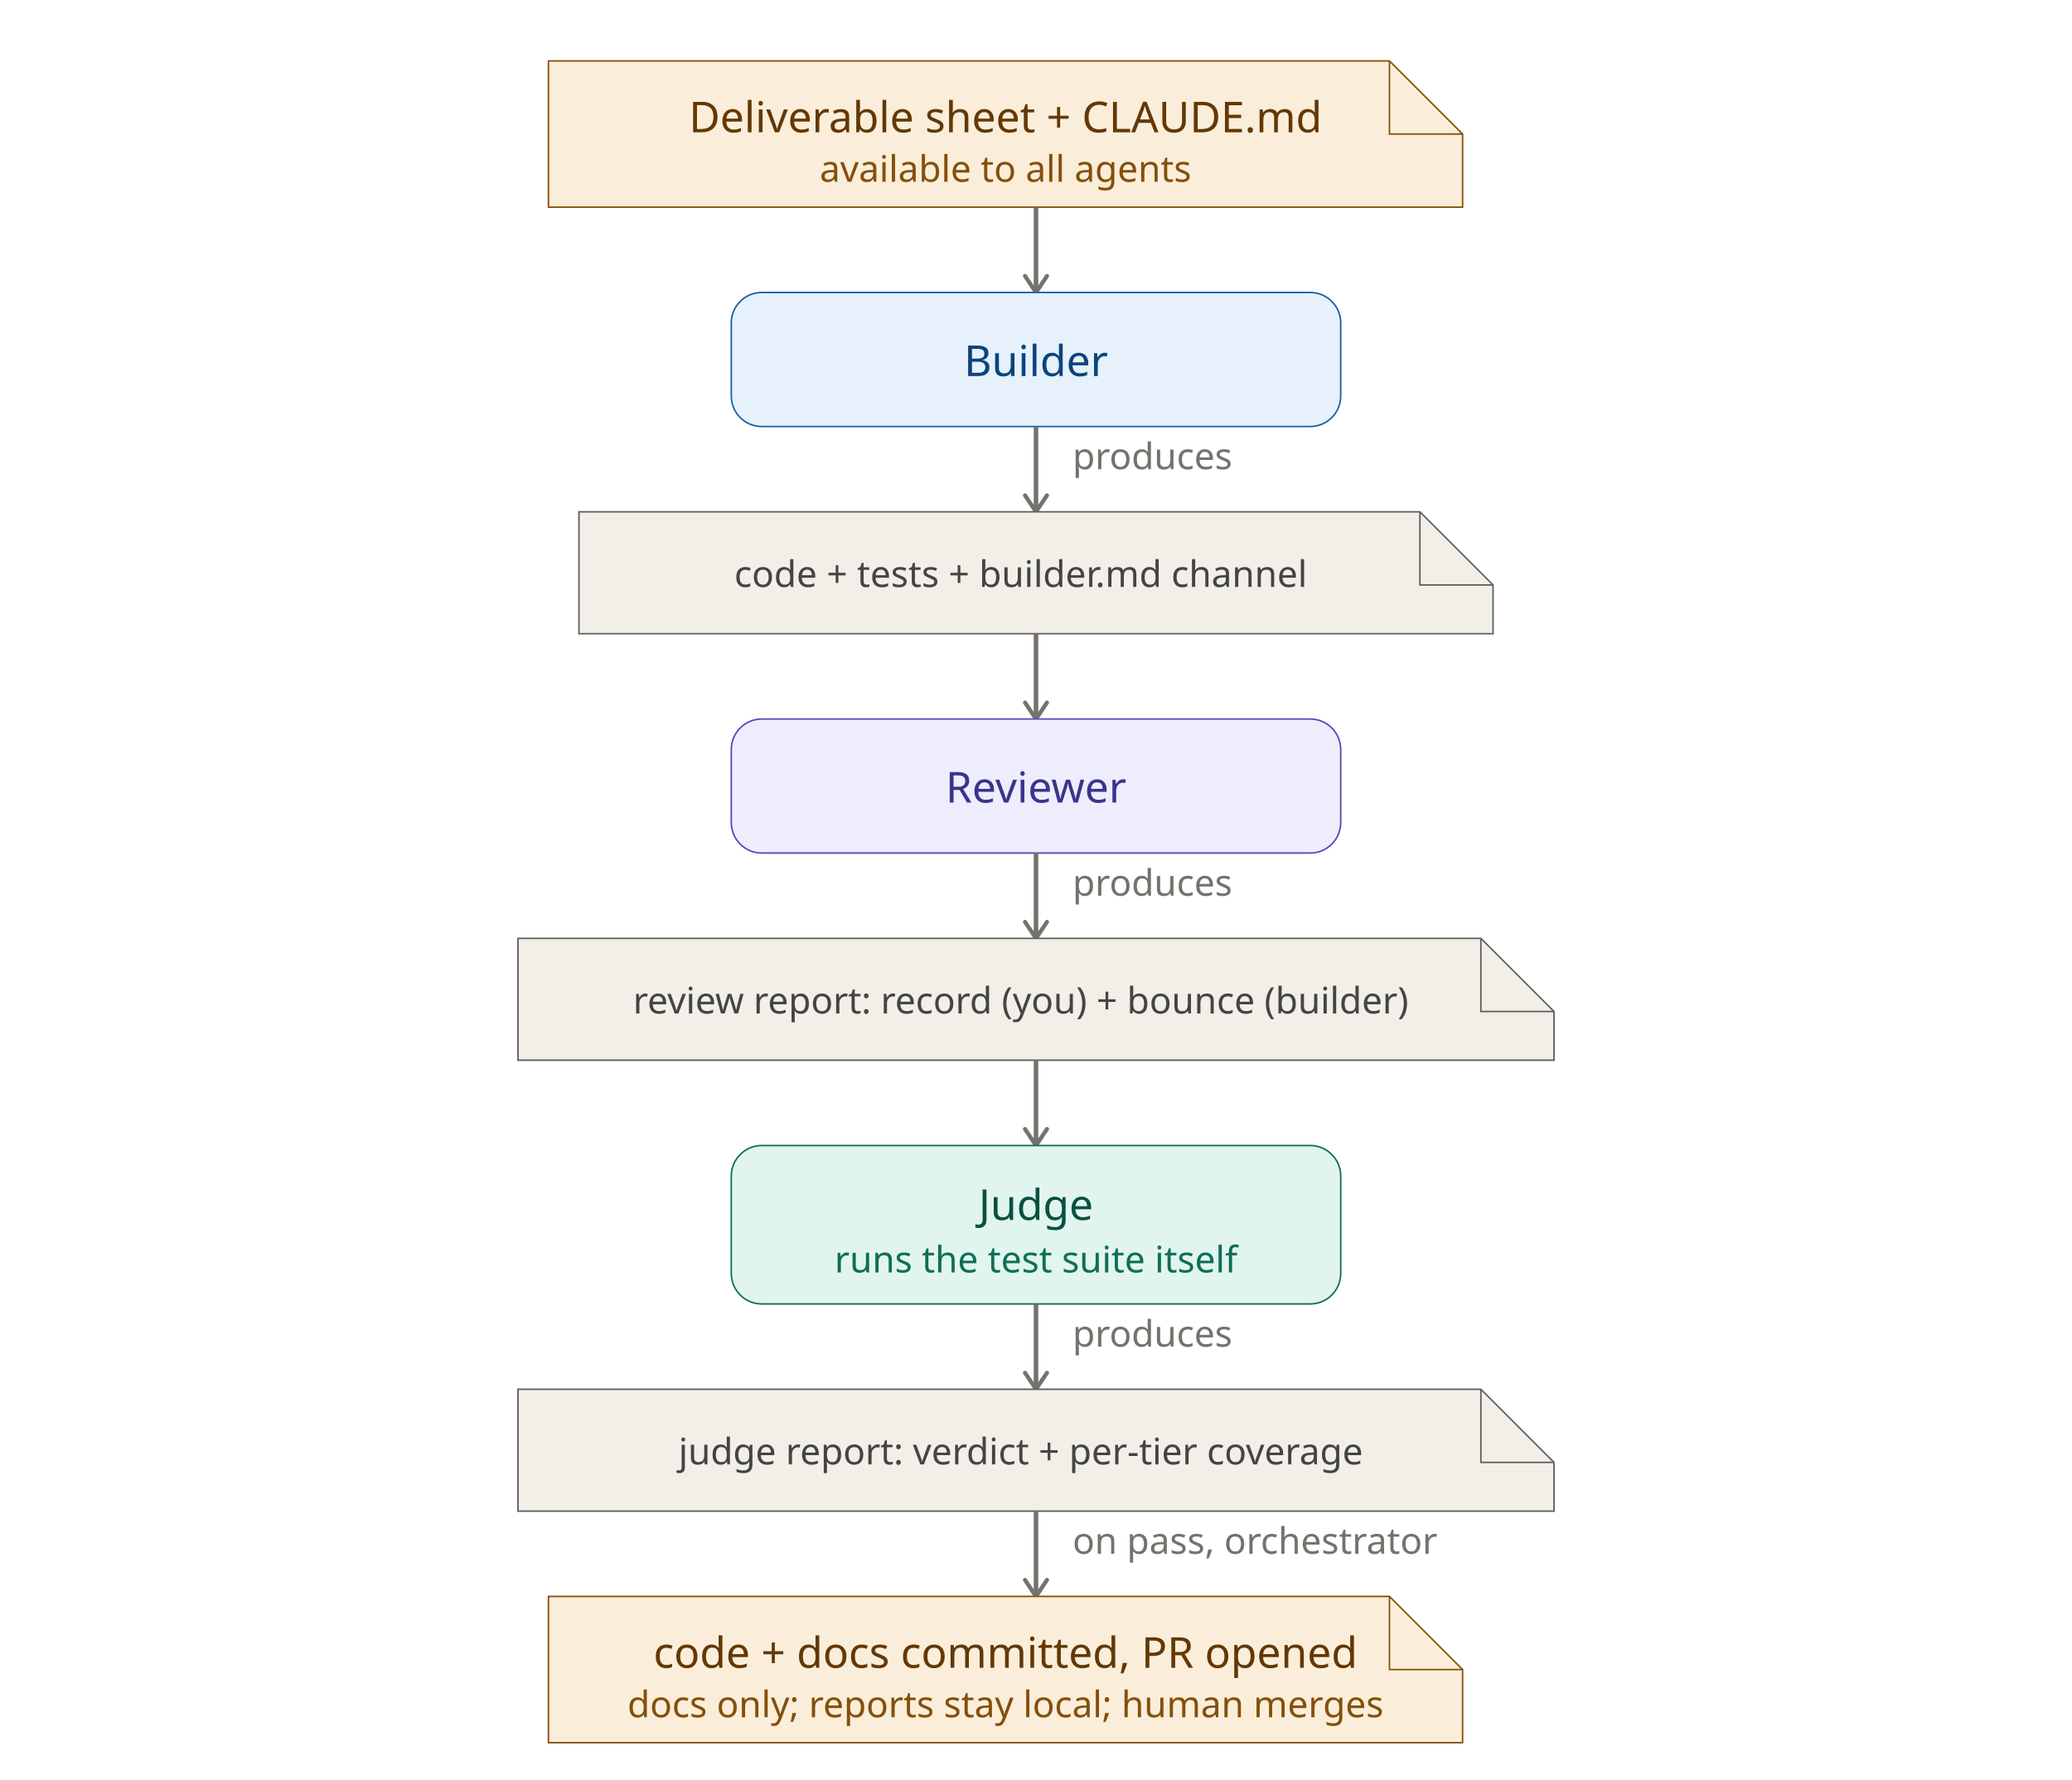
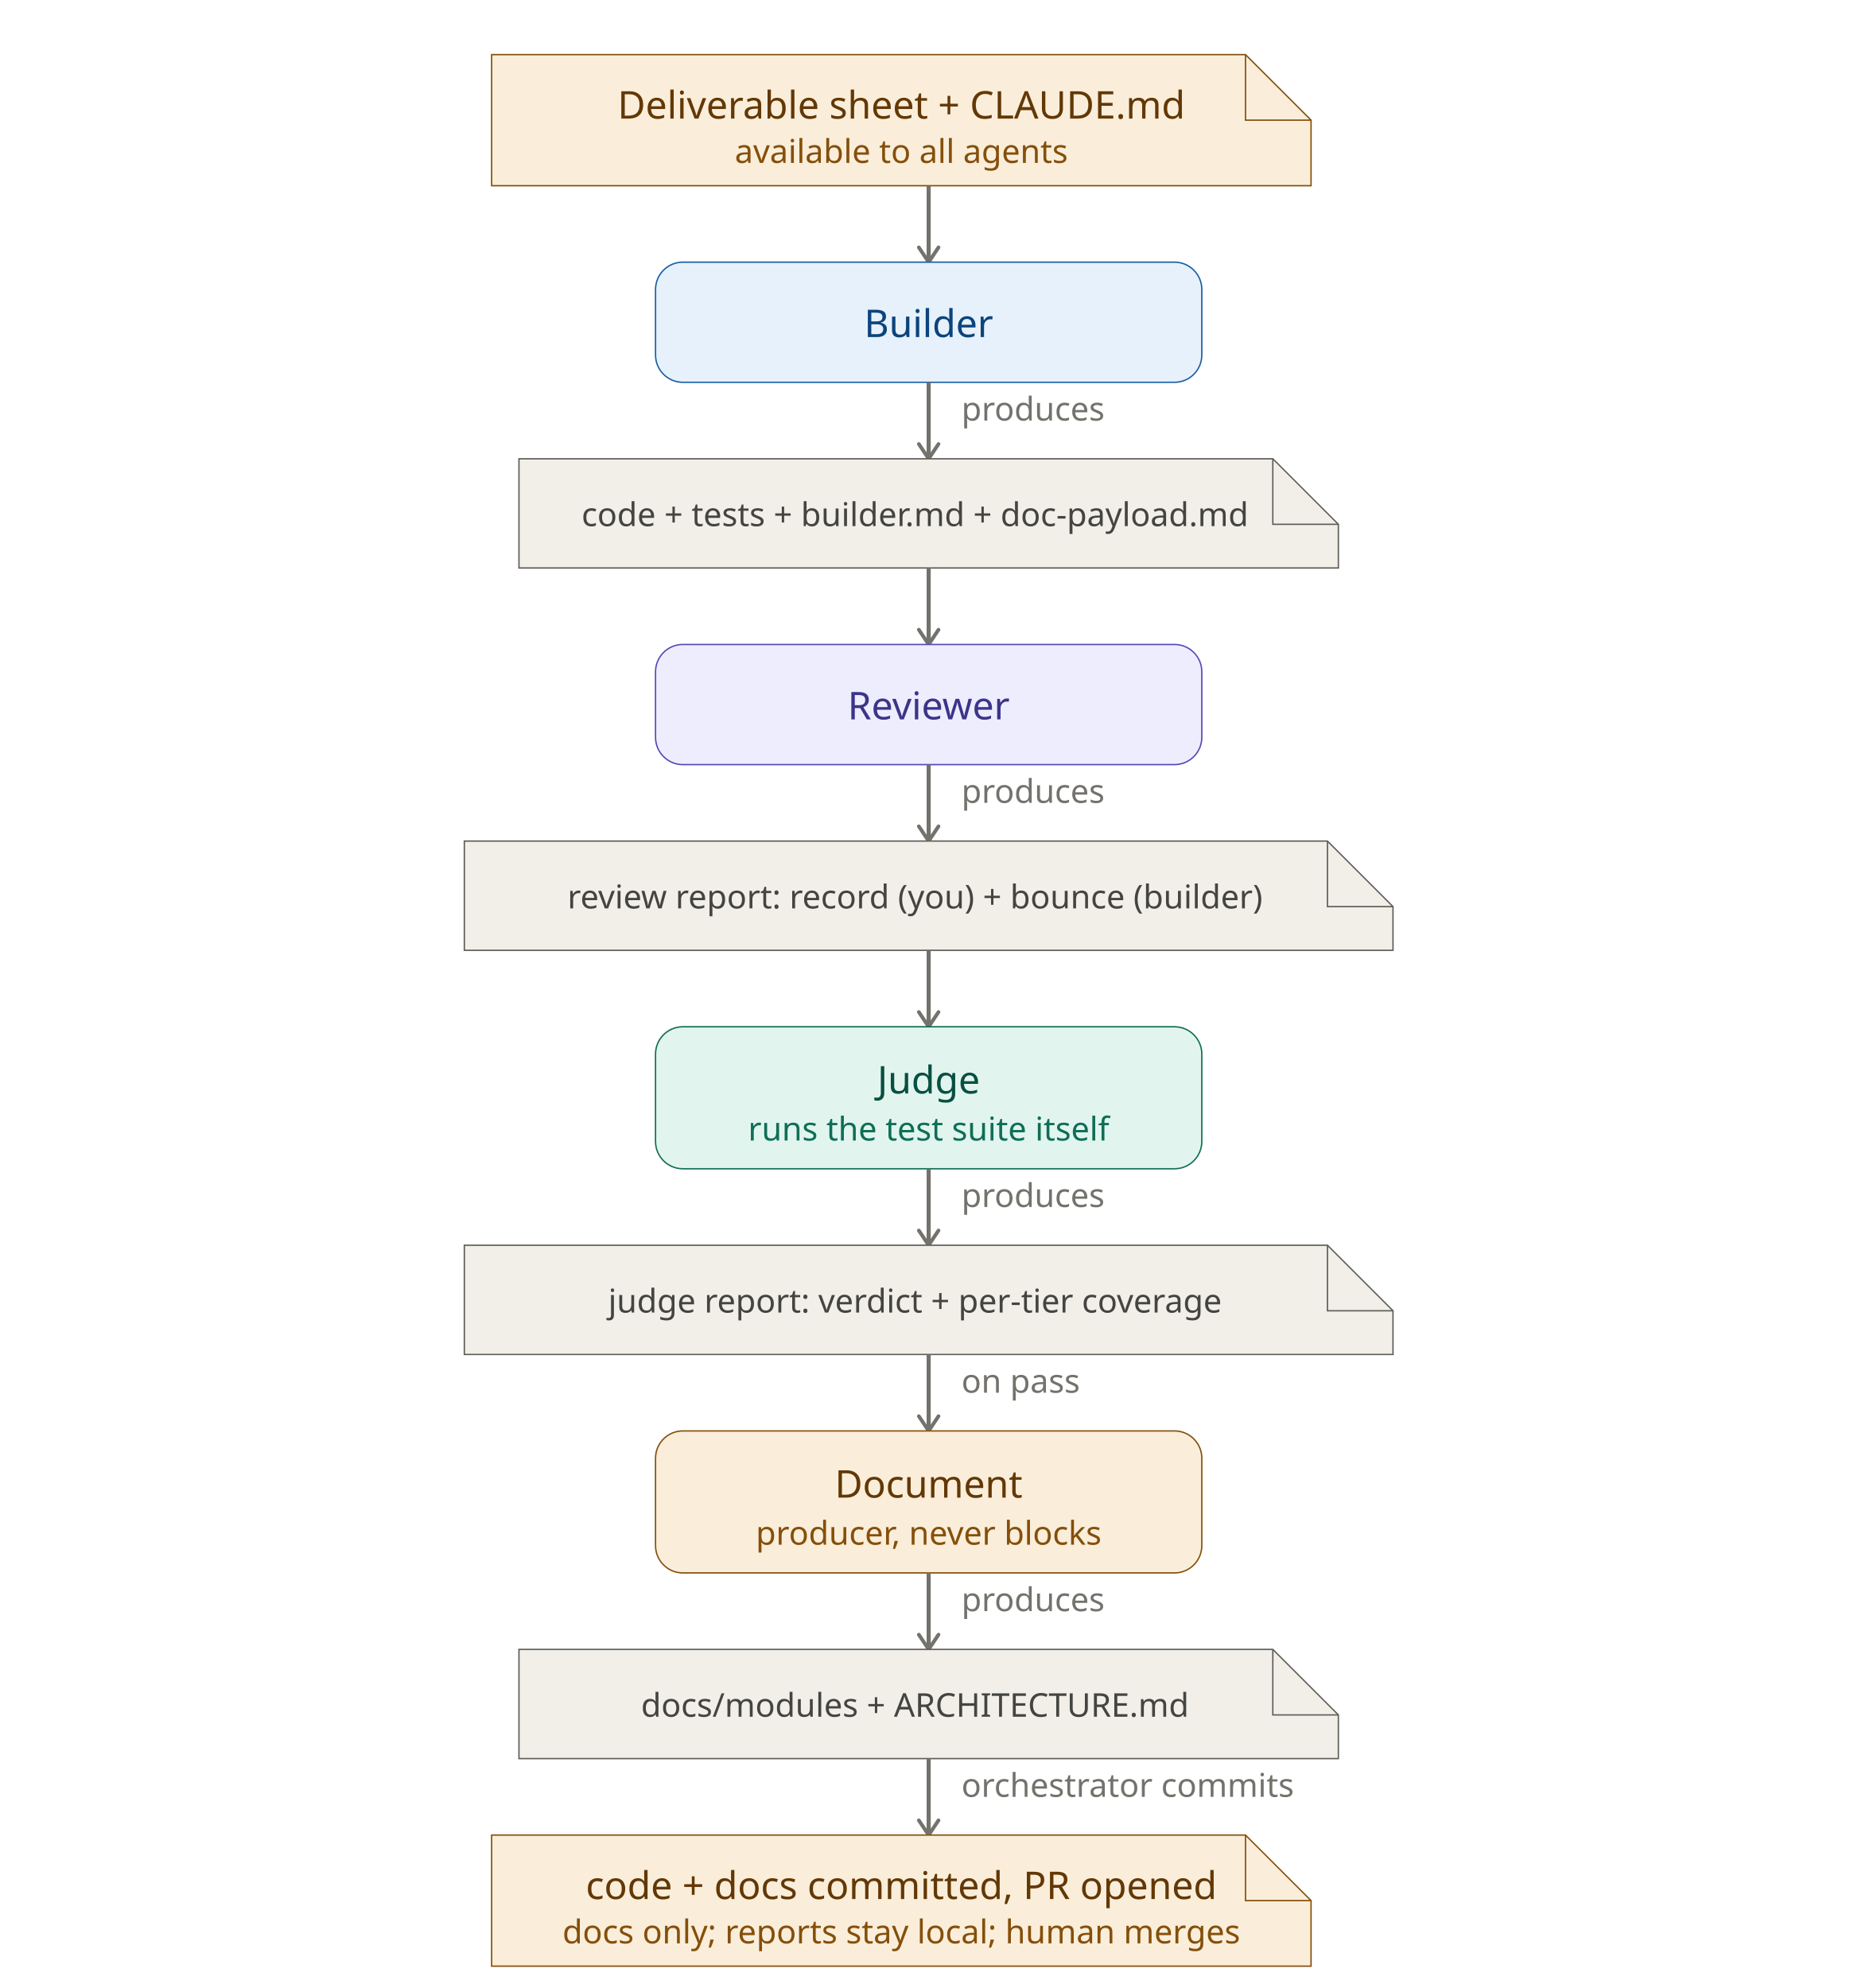
- <svg xmlns="http://www.w3.org/2000/svg" width="680" viewBox="0 0 680 584" role="img" font-family="sans-serif">
+ <svg xmlns="http://www.w3.org/2000/svg" width="680" viewBox="0 0 680 728" role="img" font-family="sans-serif">
  <defs>
    <marker id="arrow" viewBox="0 0 10 10" refX="8" refY="5" markerWidth="6" markerHeight="6" orient="auto-start-reverse">
      <path d="M2 1L8 5L2 9" fill="none" stroke="context-stroke" stroke-width="1.5" stroke-linecap="round" stroke-linejoin="round" />
    </marker>
  </defs>
  <path d="M180 20 L456 20 L480 44 L480 68 L180 68 Z" fill="#FAEEDA" stroke="#854F0B" stroke-width="0.5" />
  <path d="M456 20 L456 44 L480 44" fill="none" stroke="#854F0B" stroke-width="0.5" />
  <text x="330" y="38" text-anchor="middle" dominant-baseline="central" fill="#633806" font-size="14" font-weight="500">Deliverable sheet + CLAUDE.md</text>
  <text x="330" y="55" text-anchor="middle" dominant-baseline="central" fill="#854F0B" font-size="12">available to all agents</text>
  <line x1="340" y1="68" x2="340" y2="96" stroke="#73726c" stroke-width="1.5" marker-end="url(#arrow)" />
  <rect x="240" y="96" width="200" height="44" rx="10" fill="#E6F1FB" stroke="#185FA5" stroke-width="0.5" />
  <text x="340" y="118" text-anchor="middle" dominant-baseline="central" fill="#0C447C" font-size="14" font-weight="500">Builder</text>
  <line x1="340" y1="140" x2="340" y2="168" stroke="#73726c" stroke-width="1.5" marker-end="url(#arrow)" />
  <text x="352" y="154" fill="#73726c" font-size="12">produces</text>
  <path d="M190 168 L466 168 L490 192 L490 208 L190 208 Z" fill="#F1EFE8" stroke="#5F5E5A" stroke-width="0.5" />
  <path d="M466 168 L466 192 L490 192" fill="none" stroke="#5F5E5A" stroke-width="0.5" />
-   <text x="335" y="188" text-anchor="middle" dominant-baseline="central" fill="#444441" font-size="12">code + tests + builder.md channel</text>
+   <text x="335" y="188" text-anchor="middle" dominant-baseline="central" fill="#444441" font-size="12">code + tests + builder.md + doc-payload.md</text>
  <line x1="340" y1="208" x2="340" y2="236" stroke="#73726c" stroke-width="1.5" marker-end="url(#arrow)" />
  <rect x="240" y="236" width="200" height="44" rx="10" fill="#EEEDFE" stroke="#534AB7" stroke-width="0.5" />
  <text x="340" y="258" text-anchor="middle" dominant-baseline="central" fill="#3C3489" font-size="14" font-weight="500">Reviewer</text>
  <line x1="340" y1="280" x2="340" y2="308" stroke="#73726c" stroke-width="1.5" marker-end="url(#arrow)" />
  <text x="352" y="294" fill="#73726c" font-size="12">produces</text>
  <path d="M170 308 L486 308 L510 332 L510 348 L170 348 Z" fill="#F1EFE8" stroke="#5F5E5A" stroke-width="0.5" />
  <path d="M486 308 L486 332 L510 332" fill="none" stroke="#5F5E5A" stroke-width="0.5" />
  <text x="335" y="328" text-anchor="middle" dominant-baseline="central" fill="#444441" font-size="12">review report: record (you) + bounce (builder)</text>
  <line x1="340" y1="348" x2="340" y2="376" stroke="#73726c" stroke-width="1.5" marker-end="url(#arrow)" />
  <rect x="240" y="376" width="200" height="52" rx="10" fill="#E1F5EE" stroke="#0F6E56" stroke-width="0.5" />
  <text x="340" y="395" text-anchor="middle" dominant-baseline="central" fill="#085041" font-size="14" font-weight="500">Judge</text>
  <text x="340" y="413" text-anchor="middle" dominant-baseline="central" fill="#0F6E56" font-size="12">runs the test suite itself</text>
  <line x1="340" y1="428" x2="340" y2="456" stroke="#73726c" stroke-width="1.5" marker-end="url(#arrow)" />
  <text x="352" y="442" fill="#73726c" font-size="12">produces</text>
  <path d="M170 456 L486 456 L510 480 L510 496 L170 496 Z" fill="#F1EFE8" stroke="#5F5E5A" stroke-width="0.5" />
  <path d="M486 456 L486 480 L510 480" fill="none" stroke="#5F5E5A" stroke-width="0.5" />
  <text x="335" y="476" text-anchor="middle" dominant-baseline="central" fill="#444441" font-size="12">judge report: verdict + per-tier coverage</text>
  <line x1="340" y1="496" x2="340" y2="524" stroke="#73726c" stroke-width="1.5" marker-end="url(#arrow)" />
-   <text x="352" y="510" fill="#73726c" font-size="12">on pass, orchestrator</text>
-   <path d="M180 524 L456 524 L480 548 L480 572 L180 572 Z" fill="#FAEEDA" stroke="#854F0B" stroke-width="0.5" />
-   <path d="M456 524 L456 548 L480 548" fill="none" stroke="#854F0B" stroke-width="0.5" />
-   <text x="330" y="542" text-anchor="middle" dominant-baseline="central" fill="#633806" font-size="14" font-weight="500">code + docs committed, PR opened</text>
-   <text x="330" y="559" text-anchor="middle" dominant-baseline="central" fill="#854F0B" font-size="12">docs only; reports stay local; human merges</text>
+   <text x="352" y="510" fill="#73726c" font-size="12">on pass</text>
+   <rect x="240" y="524" width="200" height="52" rx="10" fill="#FAEEDA" stroke="#854F0B" stroke-width="0.5" />
+   <text x="340" y="543" text-anchor="middle" dominant-baseline="central" fill="#633806" font-size="14" font-weight="500">Document</text>
+   <text x="340" y="561" text-anchor="middle" dominant-baseline="central" fill="#854F0B" font-size="12">producer, never blocks</text>
+   <line x1="340" y1="576" x2="340" y2="604" stroke="#73726c" stroke-width="1.5" marker-end="url(#arrow)" />
+   <text x="352" y="590" fill="#73726c" font-size="12">produces</text>
+   <path d="M190 604 L466 604 L490 628 L490 644 L190 644 Z" fill="#F1EFE8" stroke="#5F5E5A" stroke-width="0.5" />
+   <path d="M466 604 L466 628 L490 628" fill="none" stroke="#5F5E5A" stroke-width="0.5" />
+   <text x="335" y="624" text-anchor="middle" dominant-baseline="central" fill="#444441" font-size="12">docs/modules + ARCHITECTURE.md</text>
+   <line x1="340" y1="644" x2="340" y2="672" stroke="#73726c" stroke-width="1.5" marker-end="url(#arrow)" />
+   <text x="352" y="658" fill="#73726c" font-size="12">orchestrator commits</text>
+   <path d="M180 672 L456 672 L480 696 L480 720 L180 720 Z" fill="#FAEEDA" stroke="#854F0B" stroke-width="0.5" />
+   <path d="M456 672 L456 696 L480 696" fill="none" stroke="#854F0B" stroke-width="0.5" />
+   <text x="330" y="690" text-anchor="middle" dominant-baseline="central" fill="#633806" font-size="14" font-weight="500">code + docs committed, PR opened</text>
+   <text x="330" y="707" text-anchor="middle" dominant-baseline="central" fill="#854F0B" font-size="12">docs only; reports stay local; human merges</text>
</svg>
